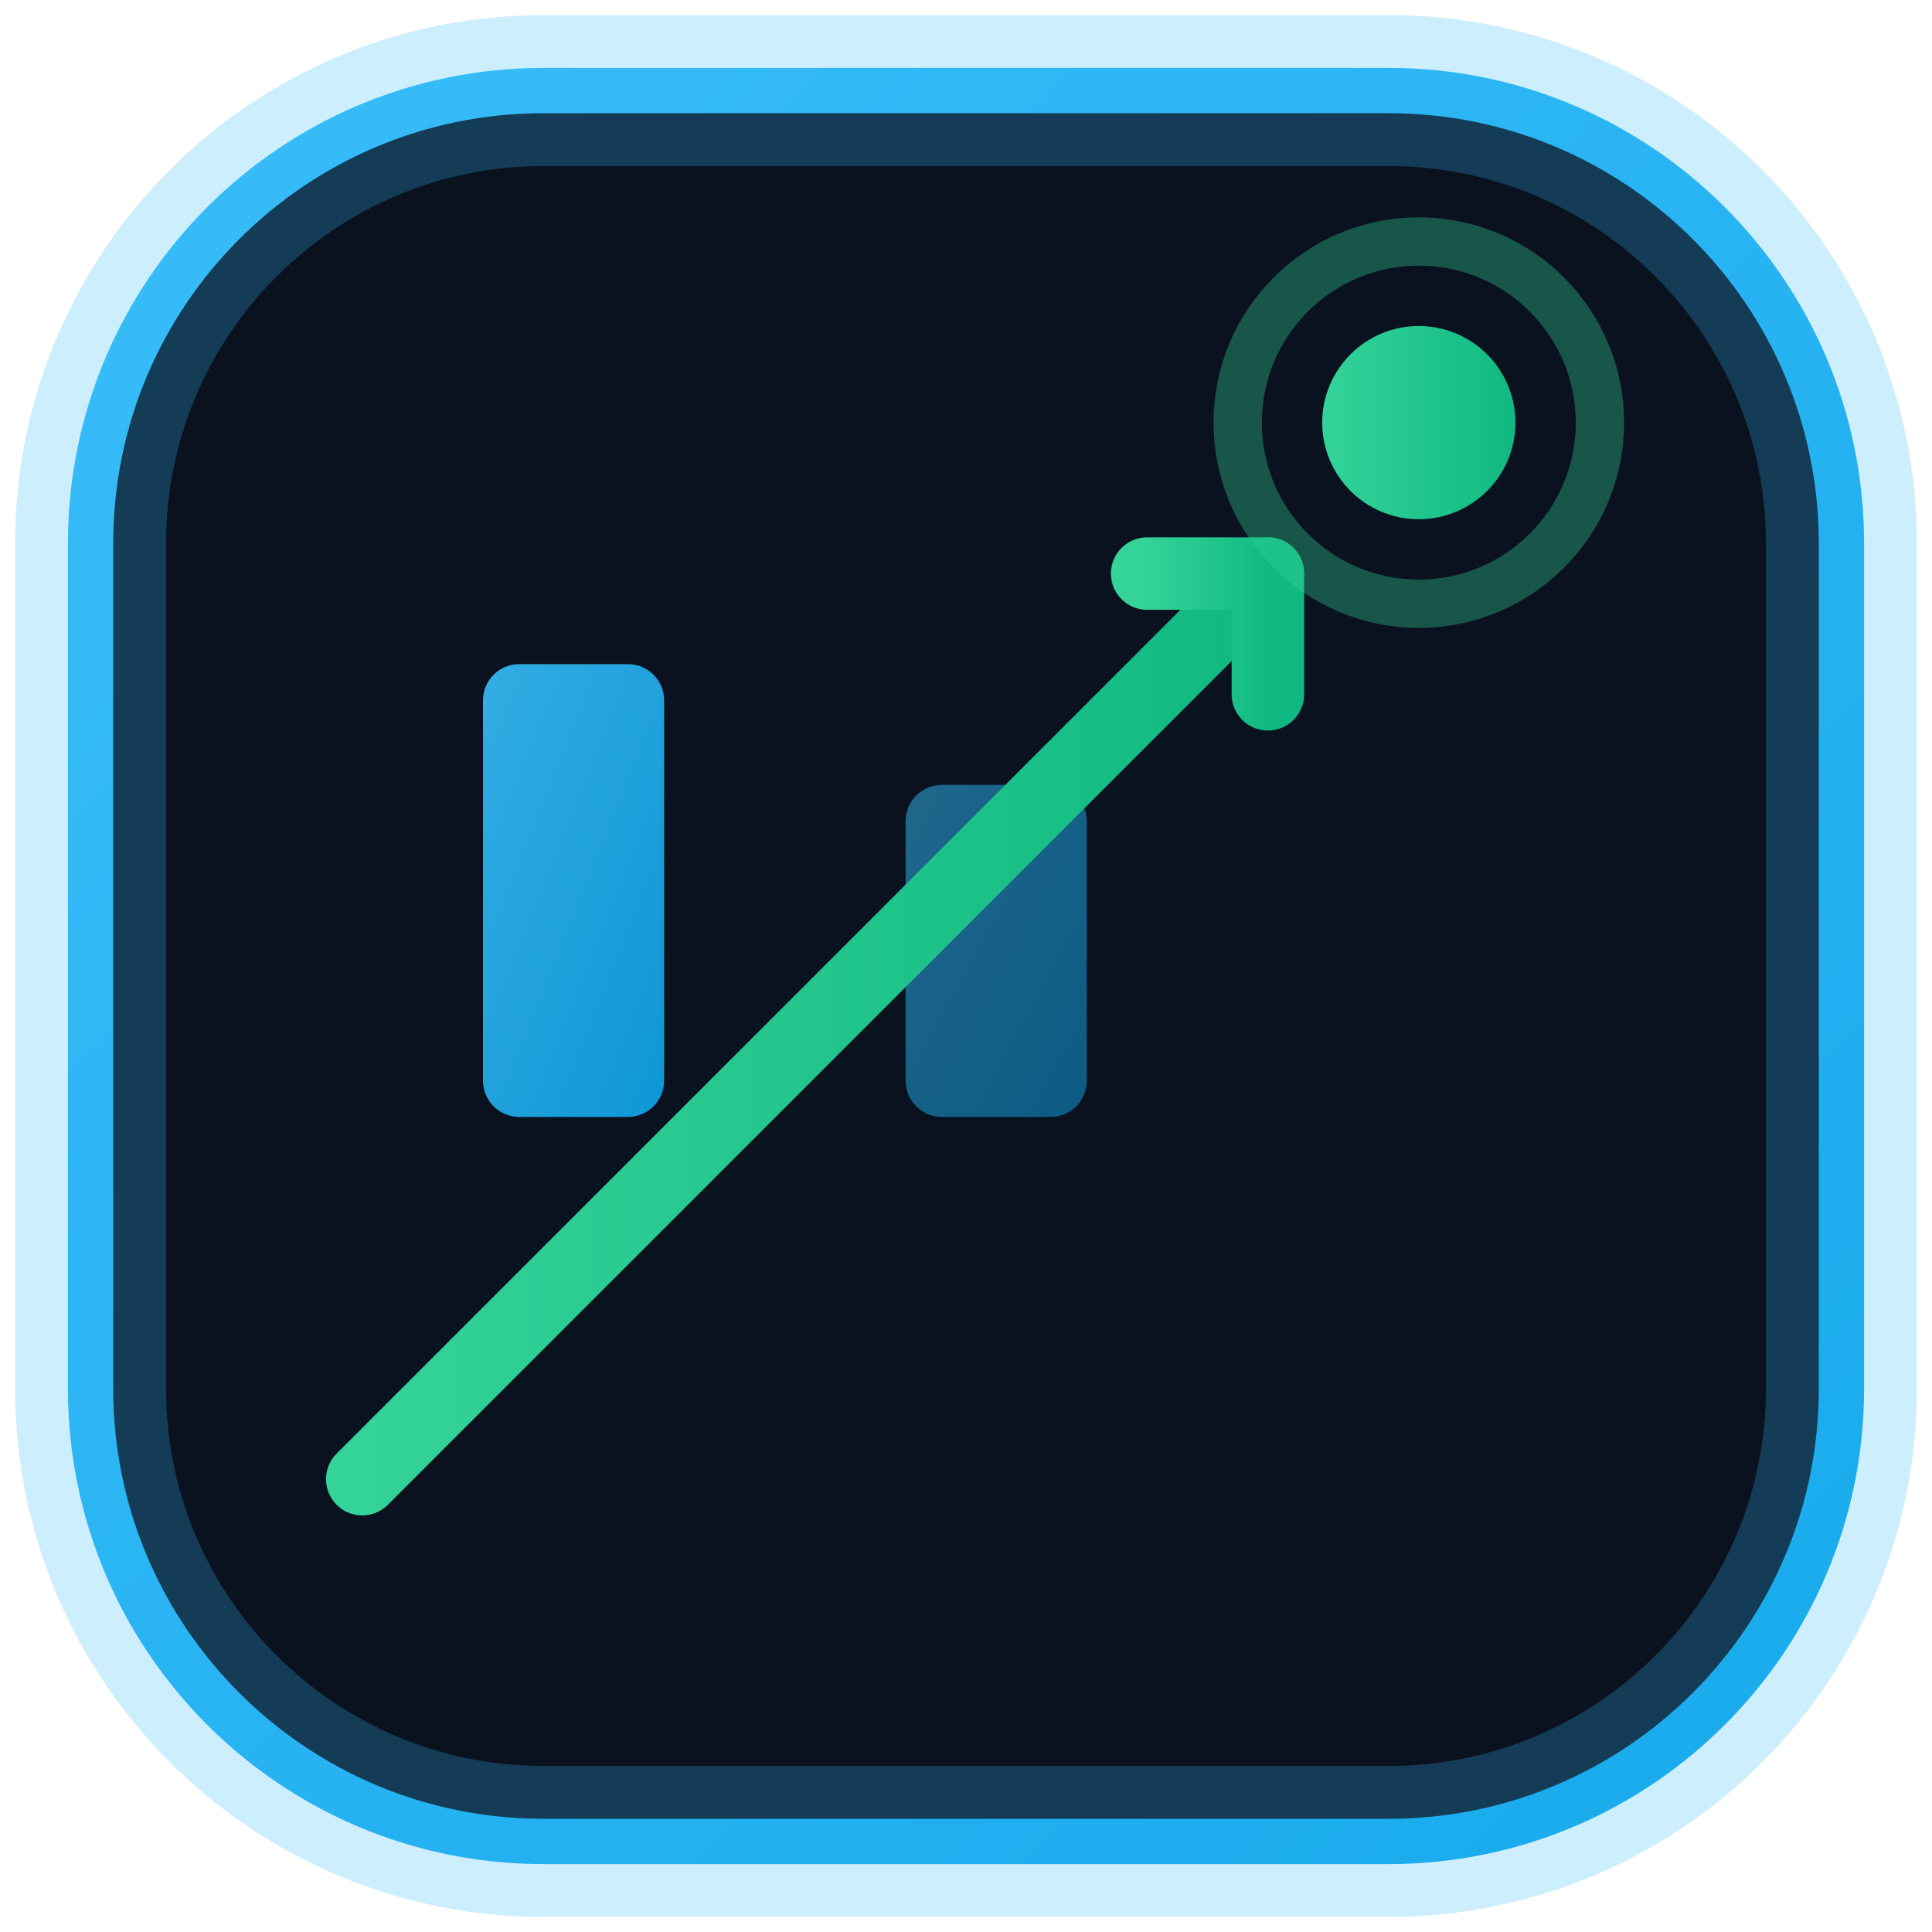
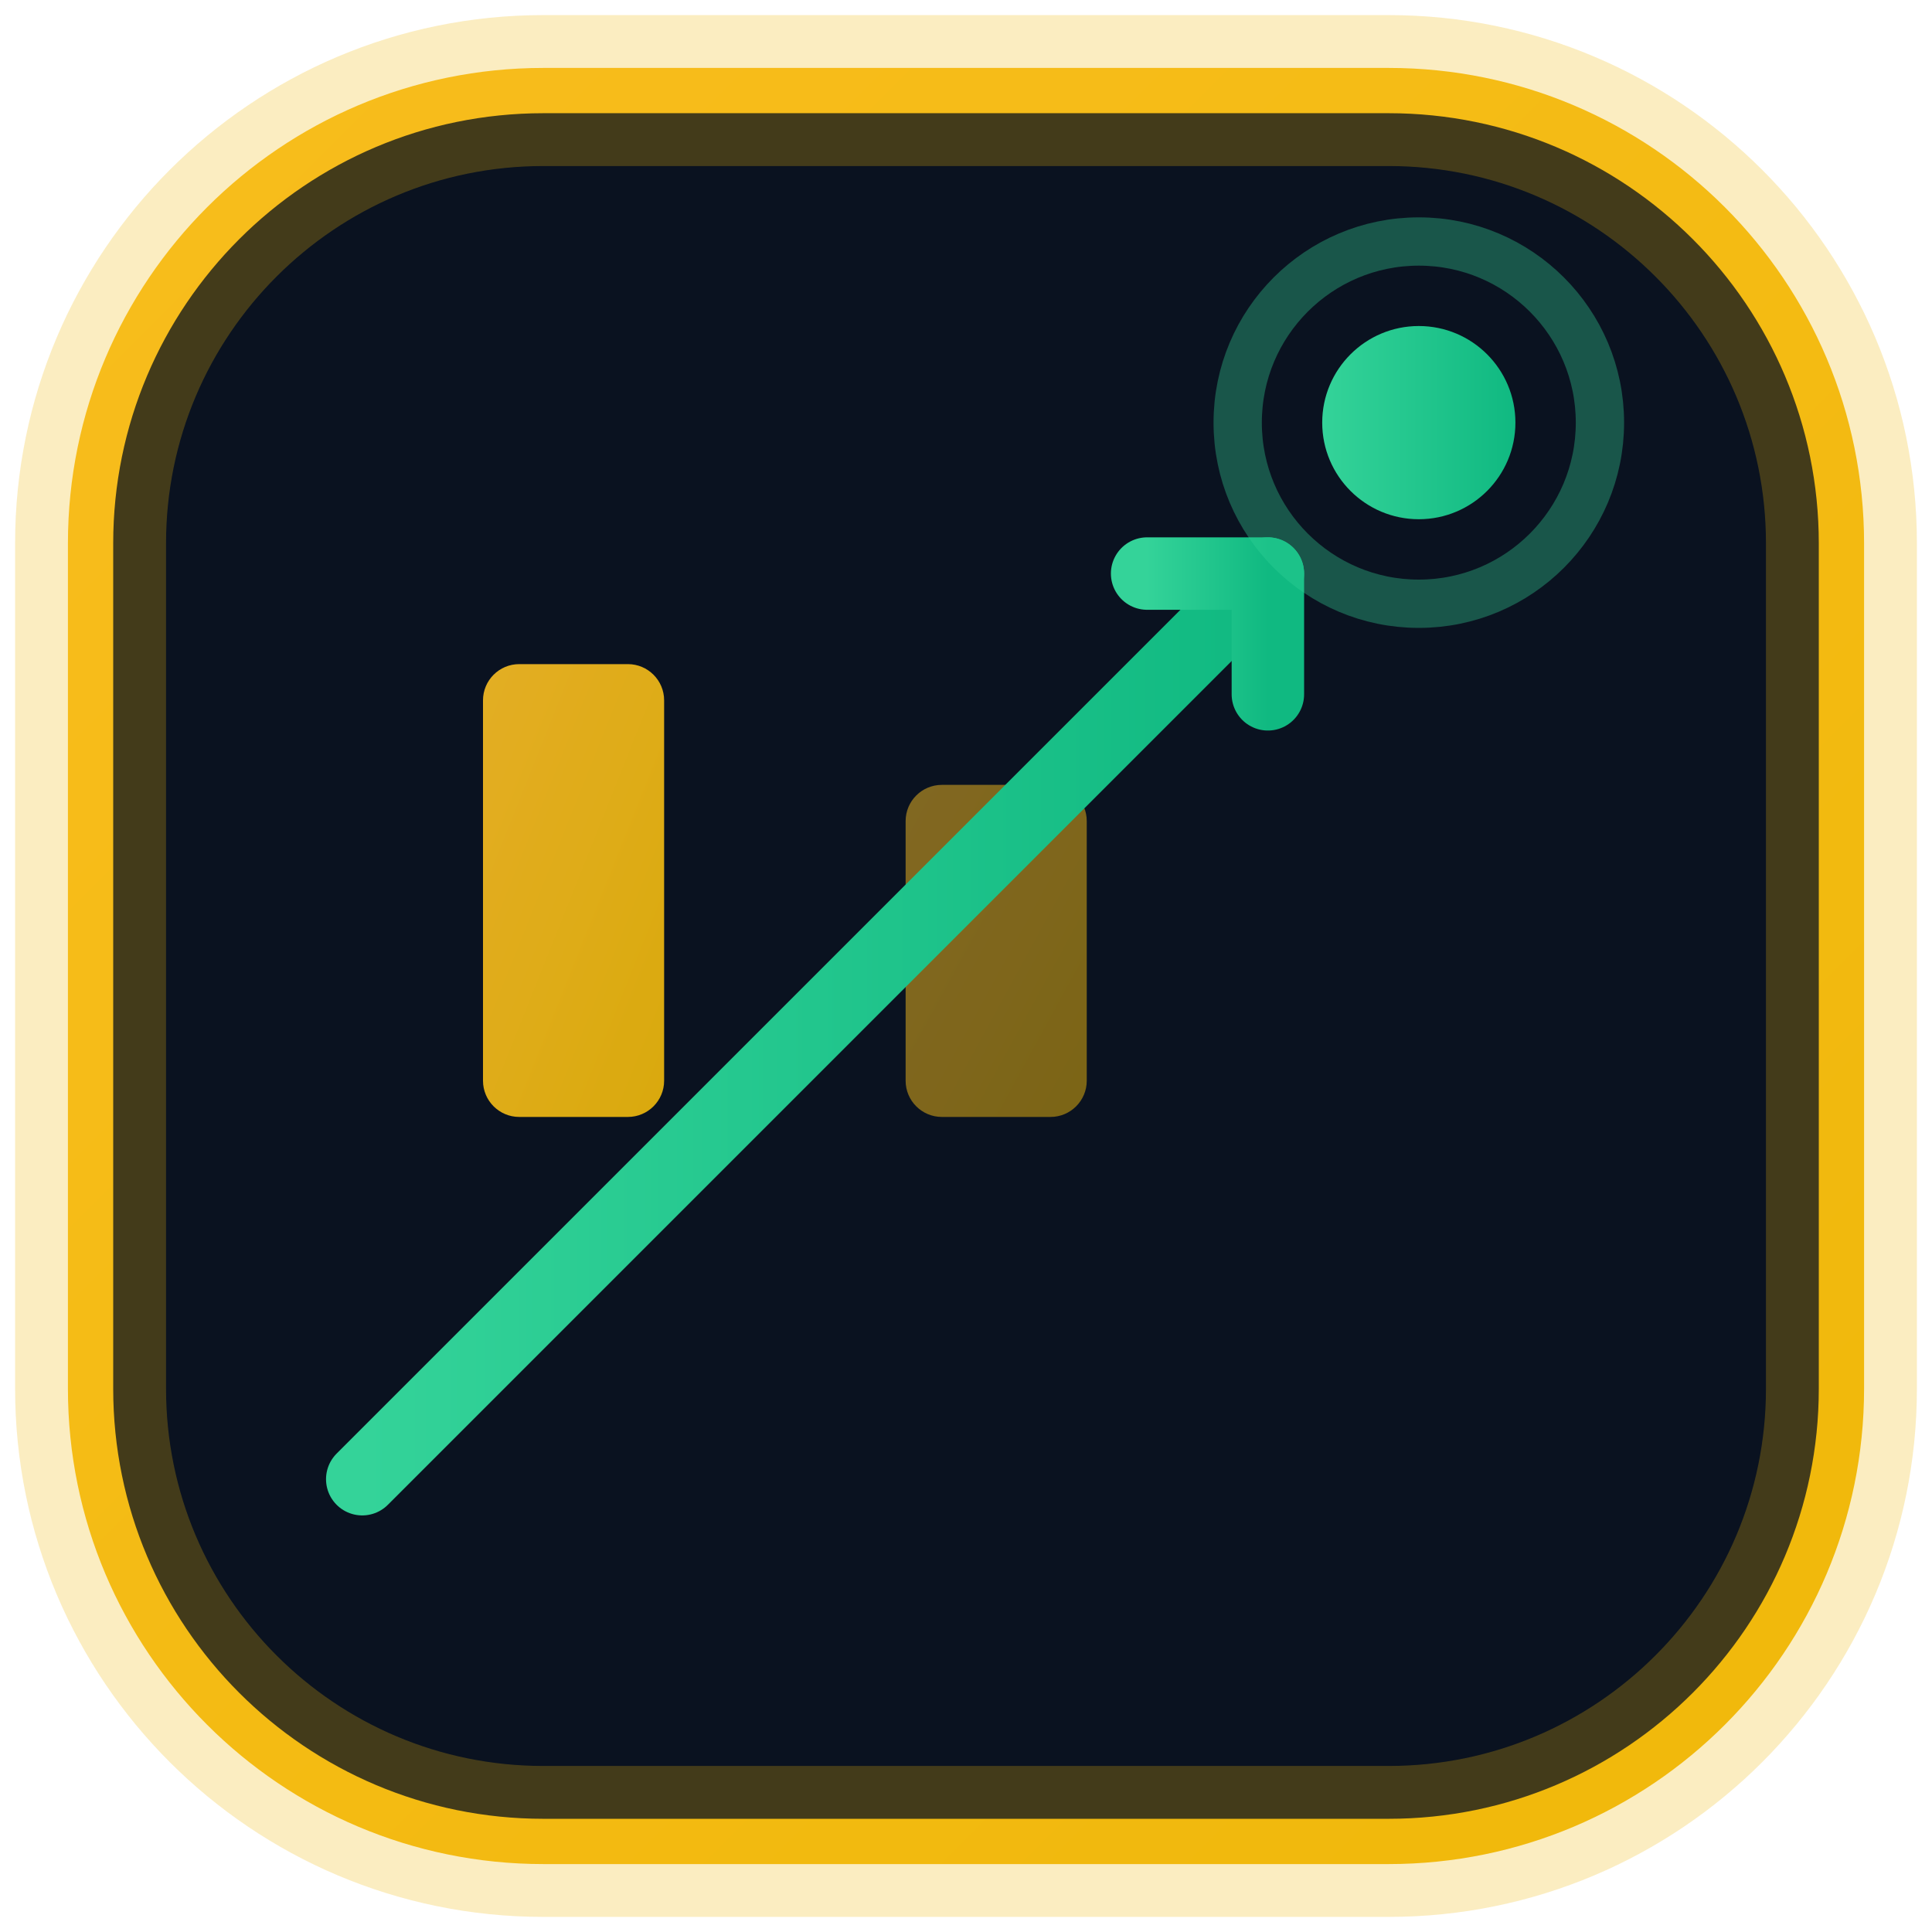
<svg xmlns="http://www.w3.org/2000/svg" viewBox="0 0 64 64" width="64" height="64">
  <defs>
    <linearGradient id="fxAccent" x1="0%" y1="0%" x2="100%" y2="100%">
-       <stop offset="0%" stop-color="#38bdf8" />
-       <stop offset="100%" stop-color="#0ea5e9" />
+       <stop offset="0%" stop-color="#fbbf24" />
+       <stop offset="100%" stop-color="#f0b90b" />
    </linearGradient>
    <linearGradient id="fxUp" x1="0%" y1="0%" x2="100%" y2="0%">
      <stop offset="0%" stop-color="#34d399" />
      <stop offset="100%" stop-color="#10b981" />
    </linearGradient>
  </defs>
  <rect x="3" y="3" width="58" height="58" rx="15" fill="#0a1220" stroke="url(#fxAccent)" stroke-width="1.5" />
-   <rect x="3" y="3" width="58" height="58" rx="15" fill="none" stroke="rgba(56,189,248,0.25)" stroke-width="5" />
+   <rect x="3" y="3" width="58" height="58" rx="15" fill="none" stroke="rgba(240,185,11,0.25)" stroke-width="5" />
  <g opacity="0.9">
    <line x1="19" y1="14" x2="19" y2="48" stroke="url(#fxAccent)" stroke-width="1.7" stroke-linecap="round" />
    <rect x="16" y="22" width="6" height="15" rx="1.2" fill="url(#fxAccent)" />
    <line x1="33" y1="18" x2="33" y2="44" stroke="url(#fxAccent)" stroke-width="1.7" stroke-linecap="round" opacity="0.55" />
    <rect x="30" y="26" width="6" height="11" rx="1.2" fill="url(#fxAccent)" opacity="0.55" />
  </g>
  <path d="M12 49 L27 34 L42 19" stroke="url(#fxUp)" stroke-width="2.4" fill="none" stroke-linecap="round" stroke-linejoin="round" />
  <path d="M38 19 h4 v4" stroke="url(#fxUp)" stroke-width="2.4" fill="none" stroke-linecap="round" stroke-linejoin="round" />
  <circle cx="47" cy="14" r="3.2" fill="url(#fxUp)" />
  <circle cx="47" cy="14" r="6" fill="none" stroke="rgba(52,211,153,0.35)" stroke-width="1.6" />
</svg>
